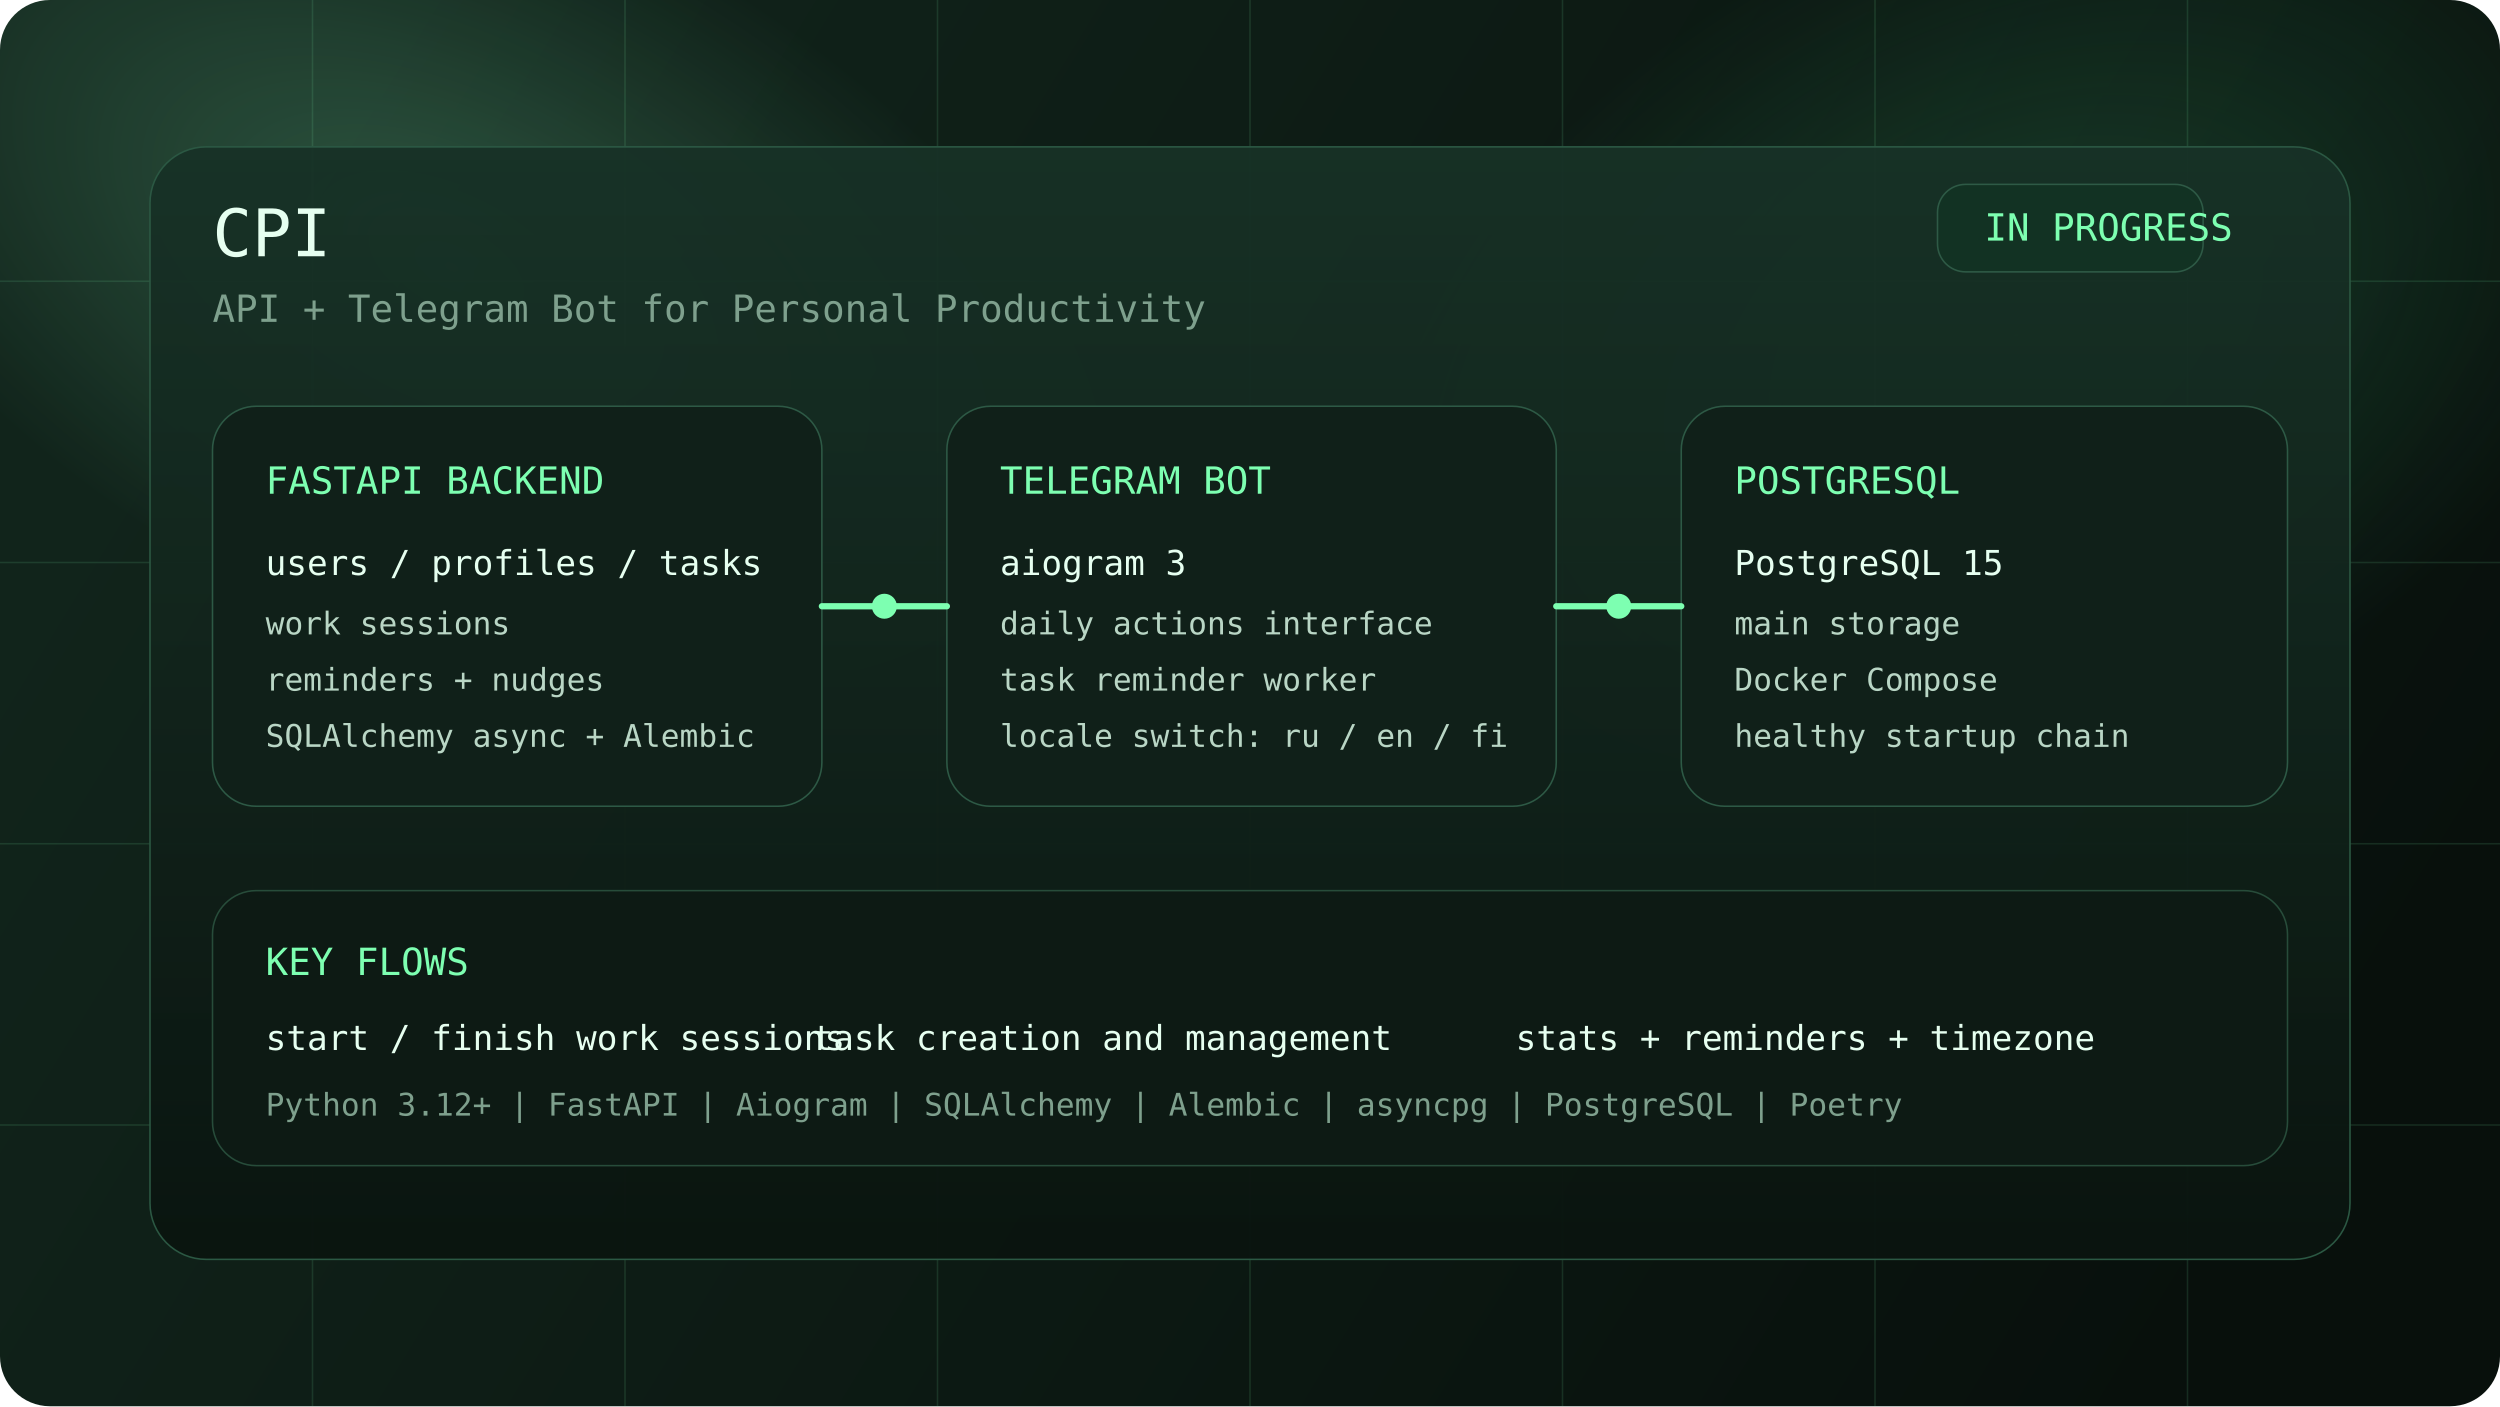
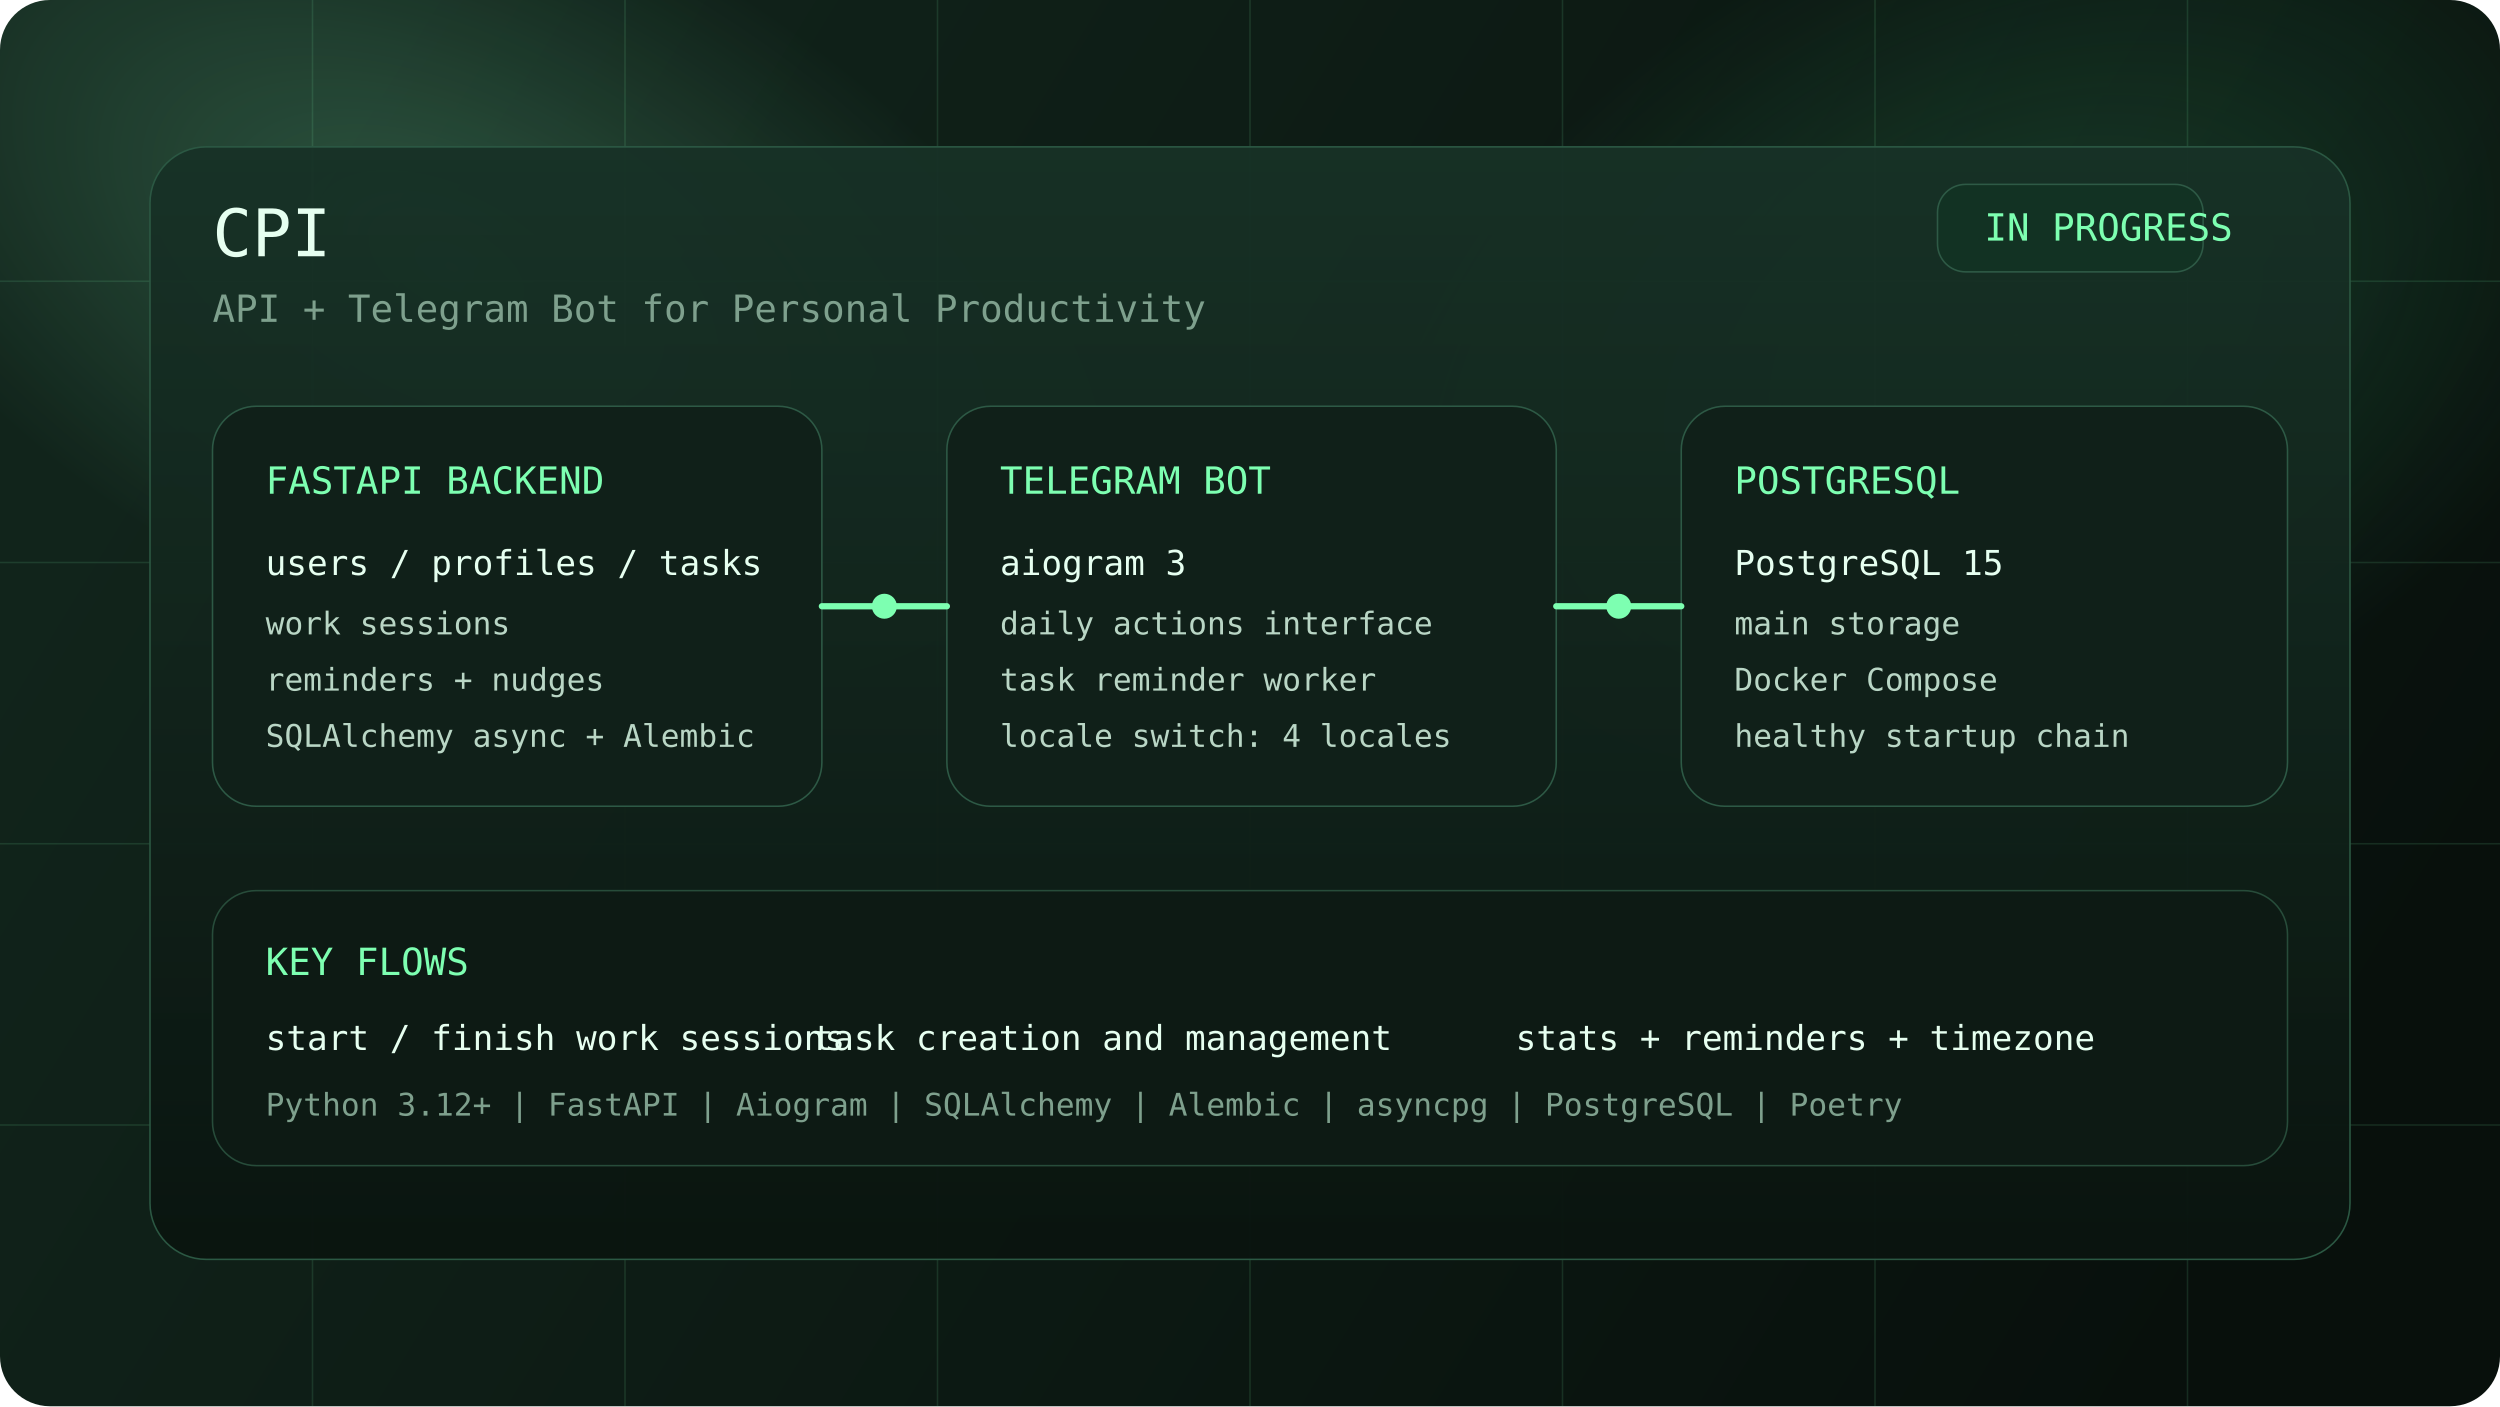
<svg xmlns="http://www.w3.org/2000/svg" width="1600" height="900" viewBox="0 0 1600 900" fill="none">
  <defs>
    <linearGradient id="bg" x1="196" y1="72" x2="1428" y2="826" gradientUnits="userSpaceOnUse">
      <stop stop-color="#11241B" />
      <stop offset="1" stop-color="#08100C" />
    </linearGradient>
    <radialGradient id="glowLeft" cx="0" cy="0" r="1" gradientUnits="userSpaceOnUse" gradientTransform="translate(286 170) rotate(26.5) scale(460 244)">
      <stop stop-color="#8DFFC0" stop-opacity="0.24" />
      <stop offset="1" stop-color="#8DFFC0" stop-opacity="0" />
    </radialGradient>
    <radialGradient id="glowRight" cx="0" cy="0" r="1" gradientUnits="userSpaceOnUse" gradientTransform="translate(1290 214) rotate(154.4) scale(430 278)">
      <stop stop-color="#49D48A" stop-opacity="0.22" />
      <stop offset="1" stop-color="#49D48A" stop-opacity="0" />
    </radialGradient>
    <linearGradient id="panel" x1="0" y1="0" x2="0" y2="1">
      <stop stop-color="#173126" stop-opacity="0.94" />
      <stop offset="1" stop-color="#0A140F" stop-opacity="0.98" />
    </linearGradient>
  </defs>
  <rect width="1600" height="900" rx="32" fill="url(#bg)" />
  <rect width="1600" height="900" rx="32" fill="url(#glowLeft)" />
  <rect width="1600" height="900" rx="32" fill="url(#glowRight)" />
  <g opacity="0.12">
    <path d="M0 180H1600" stroke="#7DFFB1" />
    <path d="M0 360H1600" stroke="#7DFFB1" />
    <path d="M0 540H1600" stroke="#7DFFB1" />
    <path d="M0 720H1600" stroke="#7DFFB1" />
    <path d="M200 0V900" stroke="#7DFFB1" />
    <path d="M400 0V900" stroke="#7DFFB1" />
    <path d="M600 0V900" stroke="#7DFFB1" />
    <path d="M800 0V900" stroke="#7DFFB1" />
    <path d="M1000 0V900" stroke="#7DFFB1" />
    <path d="M1200 0V900" stroke="#7DFFB1" />
    <path d="M1400 0V900" stroke="#7DFFB1" />
  </g>
  <rect x="96" y="94" width="1408" height="712" rx="36" fill="url(#panel)" stroke="#2B5843" />
  <text x="136" y="164" fill="#E6FFF0" font-family="monospace" font-size="42">CPI</text>
  <text x="136" y="206" fill="#7EA08D" font-family="monospace" font-size="24">API + Telegram Bot for Personal Productivity</text>
  <rect x="136" y="260" width="390" height="256" rx="28" fill="#102019" stroke="#2D5945" />
  <text x="170" y="316" fill="#7DFFB1" font-family="monospace" font-size="24">FASTAPI BACKEND</text>
  <text x="170" y="368" fill="#E6FFF0" font-family="monospace" font-size="22">users / profiles / tasks</text>
  <text x="170" y="406" fill="#B9D6C5" font-family="monospace" font-size="20">work sessions</text>
  <text x="170" y="442" fill="#B9D6C5" font-family="monospace" font-size="20">reminders + nudges</text>
  <text x="170" y="478" fill="#B9D6C5" font-family="monospace" font-size="20">SQLAlchemy async + Alembic</text>
  <rect x="606" y="260" width="390" height="256" rx="28" fill="#102019" stroke="#2D5945" />
  <text x="640" y="316" fill="#7DFFB1" font-family="monospace" font-size="24">TELEGRAM BOT</text>
  <text x="640" y="368" fill="#E6FFF0" font-family="monospace" font-size="22">aiogram 3</text>
  <text x="640" y="406" fill="#B9D6C5" font-family="monospace" font-size="20">daily actions interface</text>
  <text x="640" y="442" fill="#B9D6C5" font-family="monospace" font-size="20">task reminder worker</text>
-   <text x="640" y="478" fill="#B9D6C5" font-family="monospace" font-size="20">locale switch: ru / en / fi</text>
+   <text x="640" y="478" fill="#B9D6C5" font-family="monospace" font-size="20">locale switch: 4 locales</text>
  <rect x="1076" y="260" width="388" height="256" rx="28" fill="#102019" stroke="#2D5945" />
  <text x="1110" y="316" fill="#7DFFB1" font-family="monospace" font-size="24">POSTGRESQL</text>
  <text x="1110" y="368" fill="#E6FFF0" font-family="monospace" font-size="22">PostgreSQL 15</text>
  <text x="1110" y="406" fill="#B9D6C5" font-family="monospace" font-size="20">main storage</text>
  <text x="1110" y="442" fill="#B9D6C5" font-family="monospace" font-size="20">Docker Compose</text>
  <text x="1110" y="478" fill="#B9D6C5" font-family="monospace" font-size="20">healthy startup chain</text>
  <path d="M526 388H606" stroke="#7DFFB1" stroke-width="4" stroke-linecap="round" />
  <path d="M996 388H1076" stroke="#7DFFB1" stroke-width="4" stroke-linecap="round" />
  <circle cx="566" cy="388" r="8" fill="#7DFFB1" />
  <circle cx="1036" cy="388" r="8" fill="#7DFFB1" />
  <rect x="136" y="570" width="1328" height="176" rx="28" fill="#0D1A14" stroke="#274C3A" />
  <text x="170" y="624" fill="#7DFFB1" font-family="monospace" font-size="24">KEY FLOWS</text>
  <text x="170" y="672" fill="#E6FFF0" font-family="monospace" font-size="22">start / finish work sessions</text>
  <text x="520" y="672" fill="#E6FFF0" font-family="monospace" font-size="22">task creation and management</text>
  <text x="970" y="672" fill="#E6FFF0" font-family="monospace" font-size="22">stats + reminders + timezone</text>
  <text x="170" y="714" fill="#7EA08D" font-family="monospace" font-size="20">Python 3.12+  |  FastAPI  |  Aiogram  |  SQLAlchemy  |  Alembic  |  asyncpg  |  PostgreSQL  |  Poetry</text>
  <rect x="1240" y="118" width="170" height="56" rx="18" fill="#123223" stroke="#2E5A46" />
  <text x="1270" y="154" fill="#7DFFB1" font-family="monospace" font-size="24">IN PROGRESS</text>
</svg>
